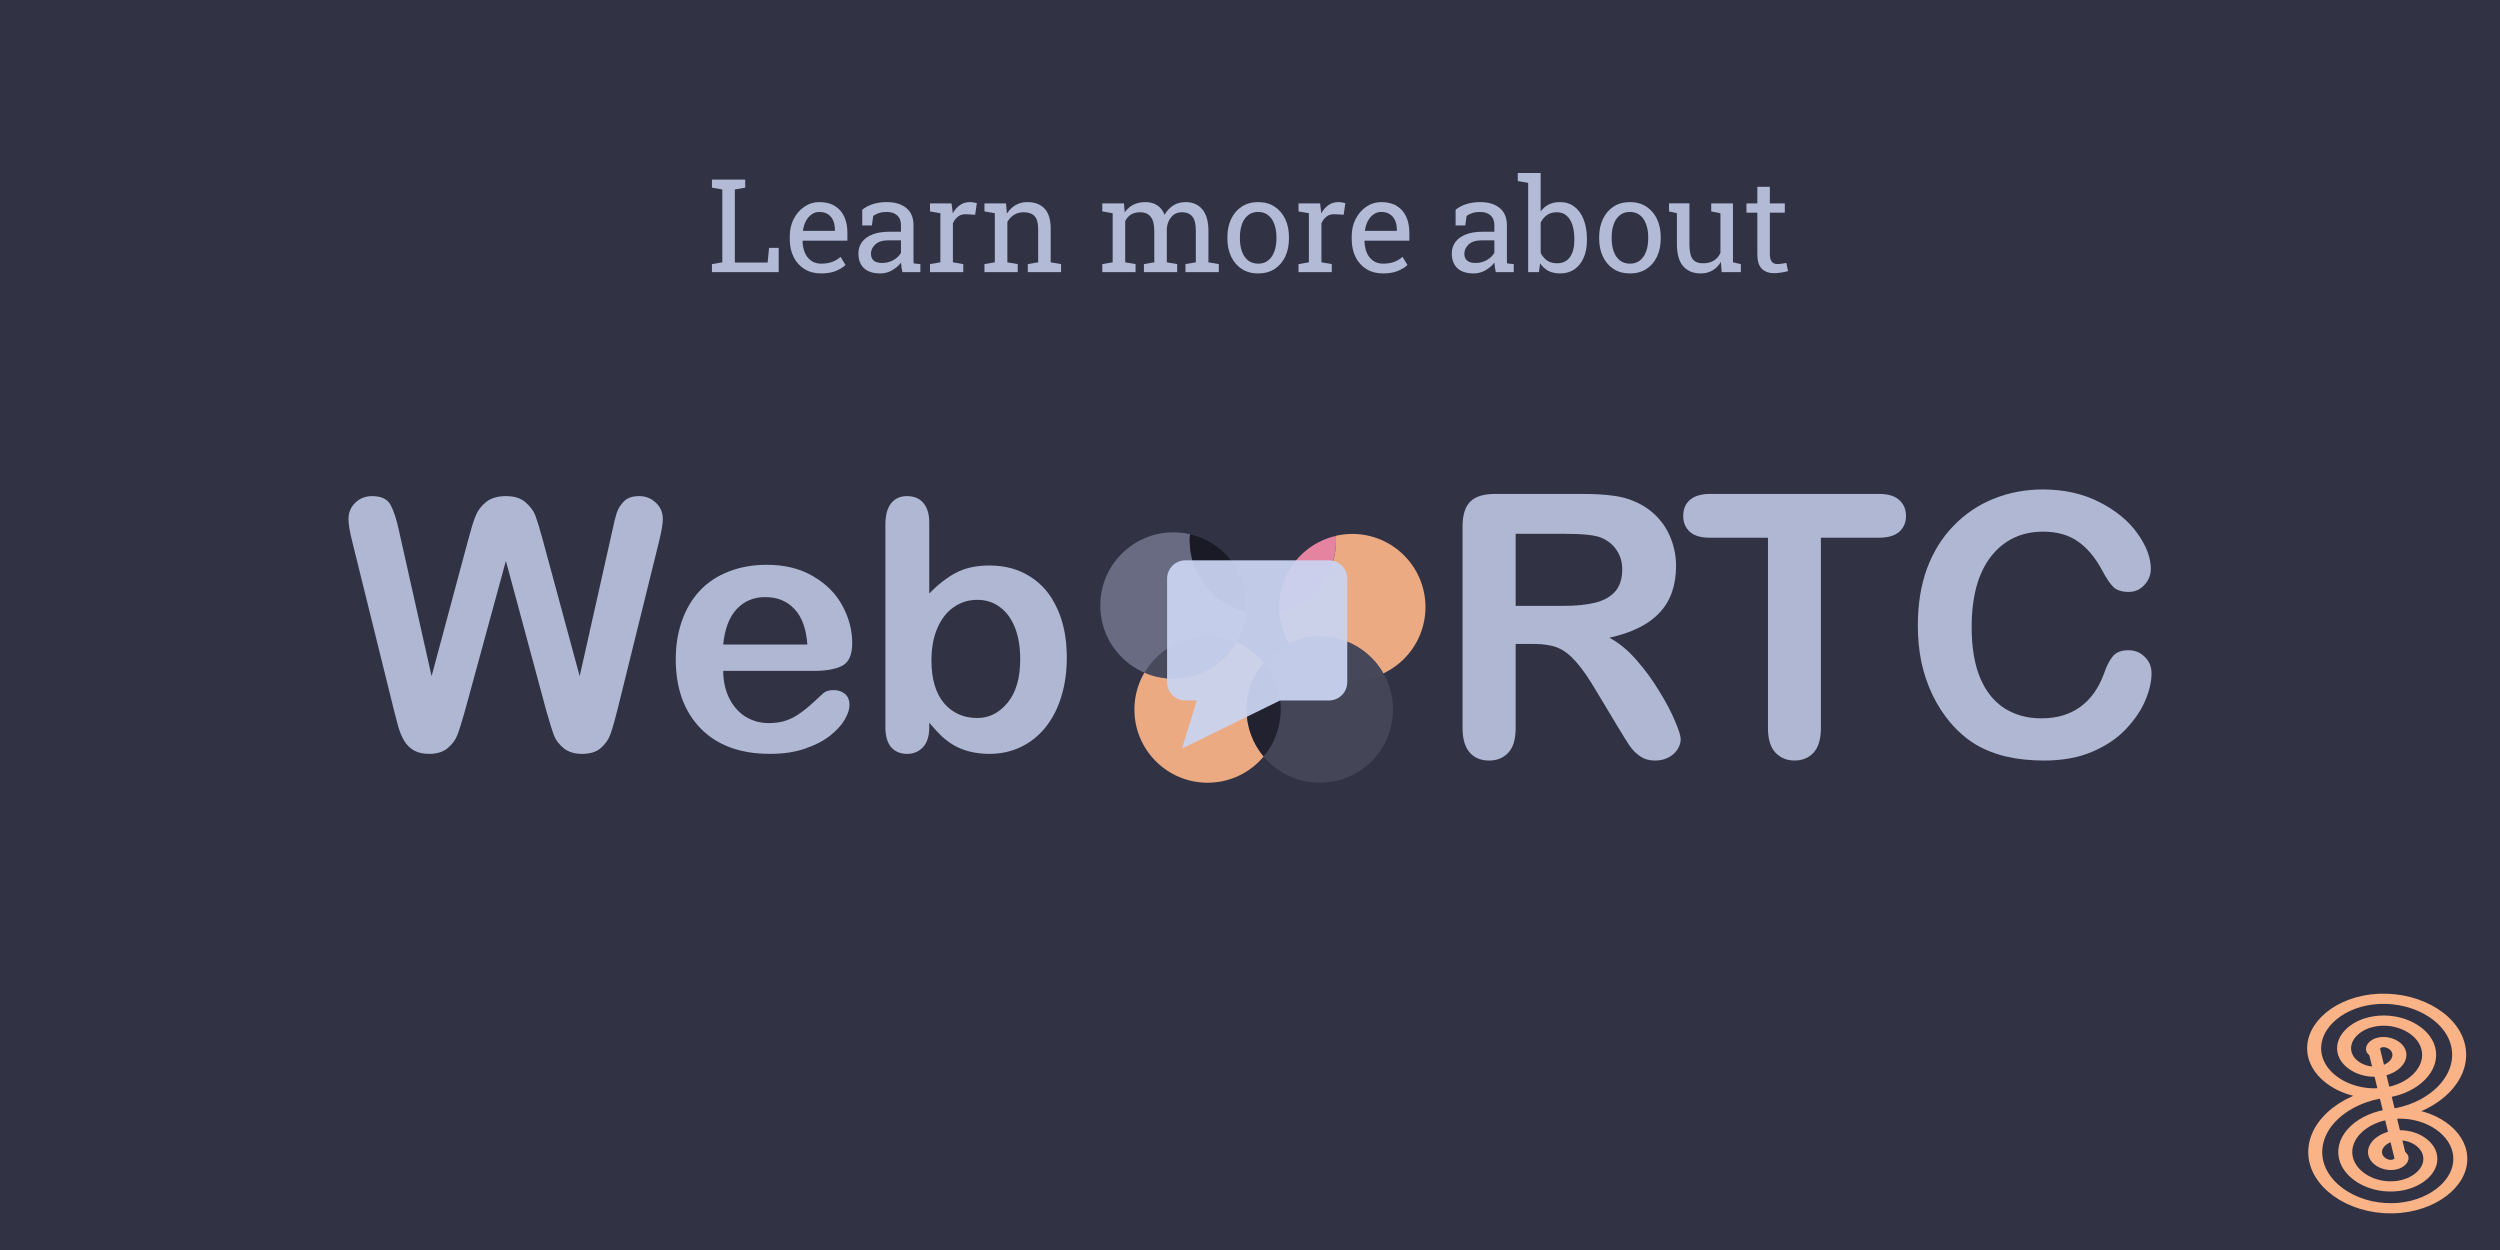
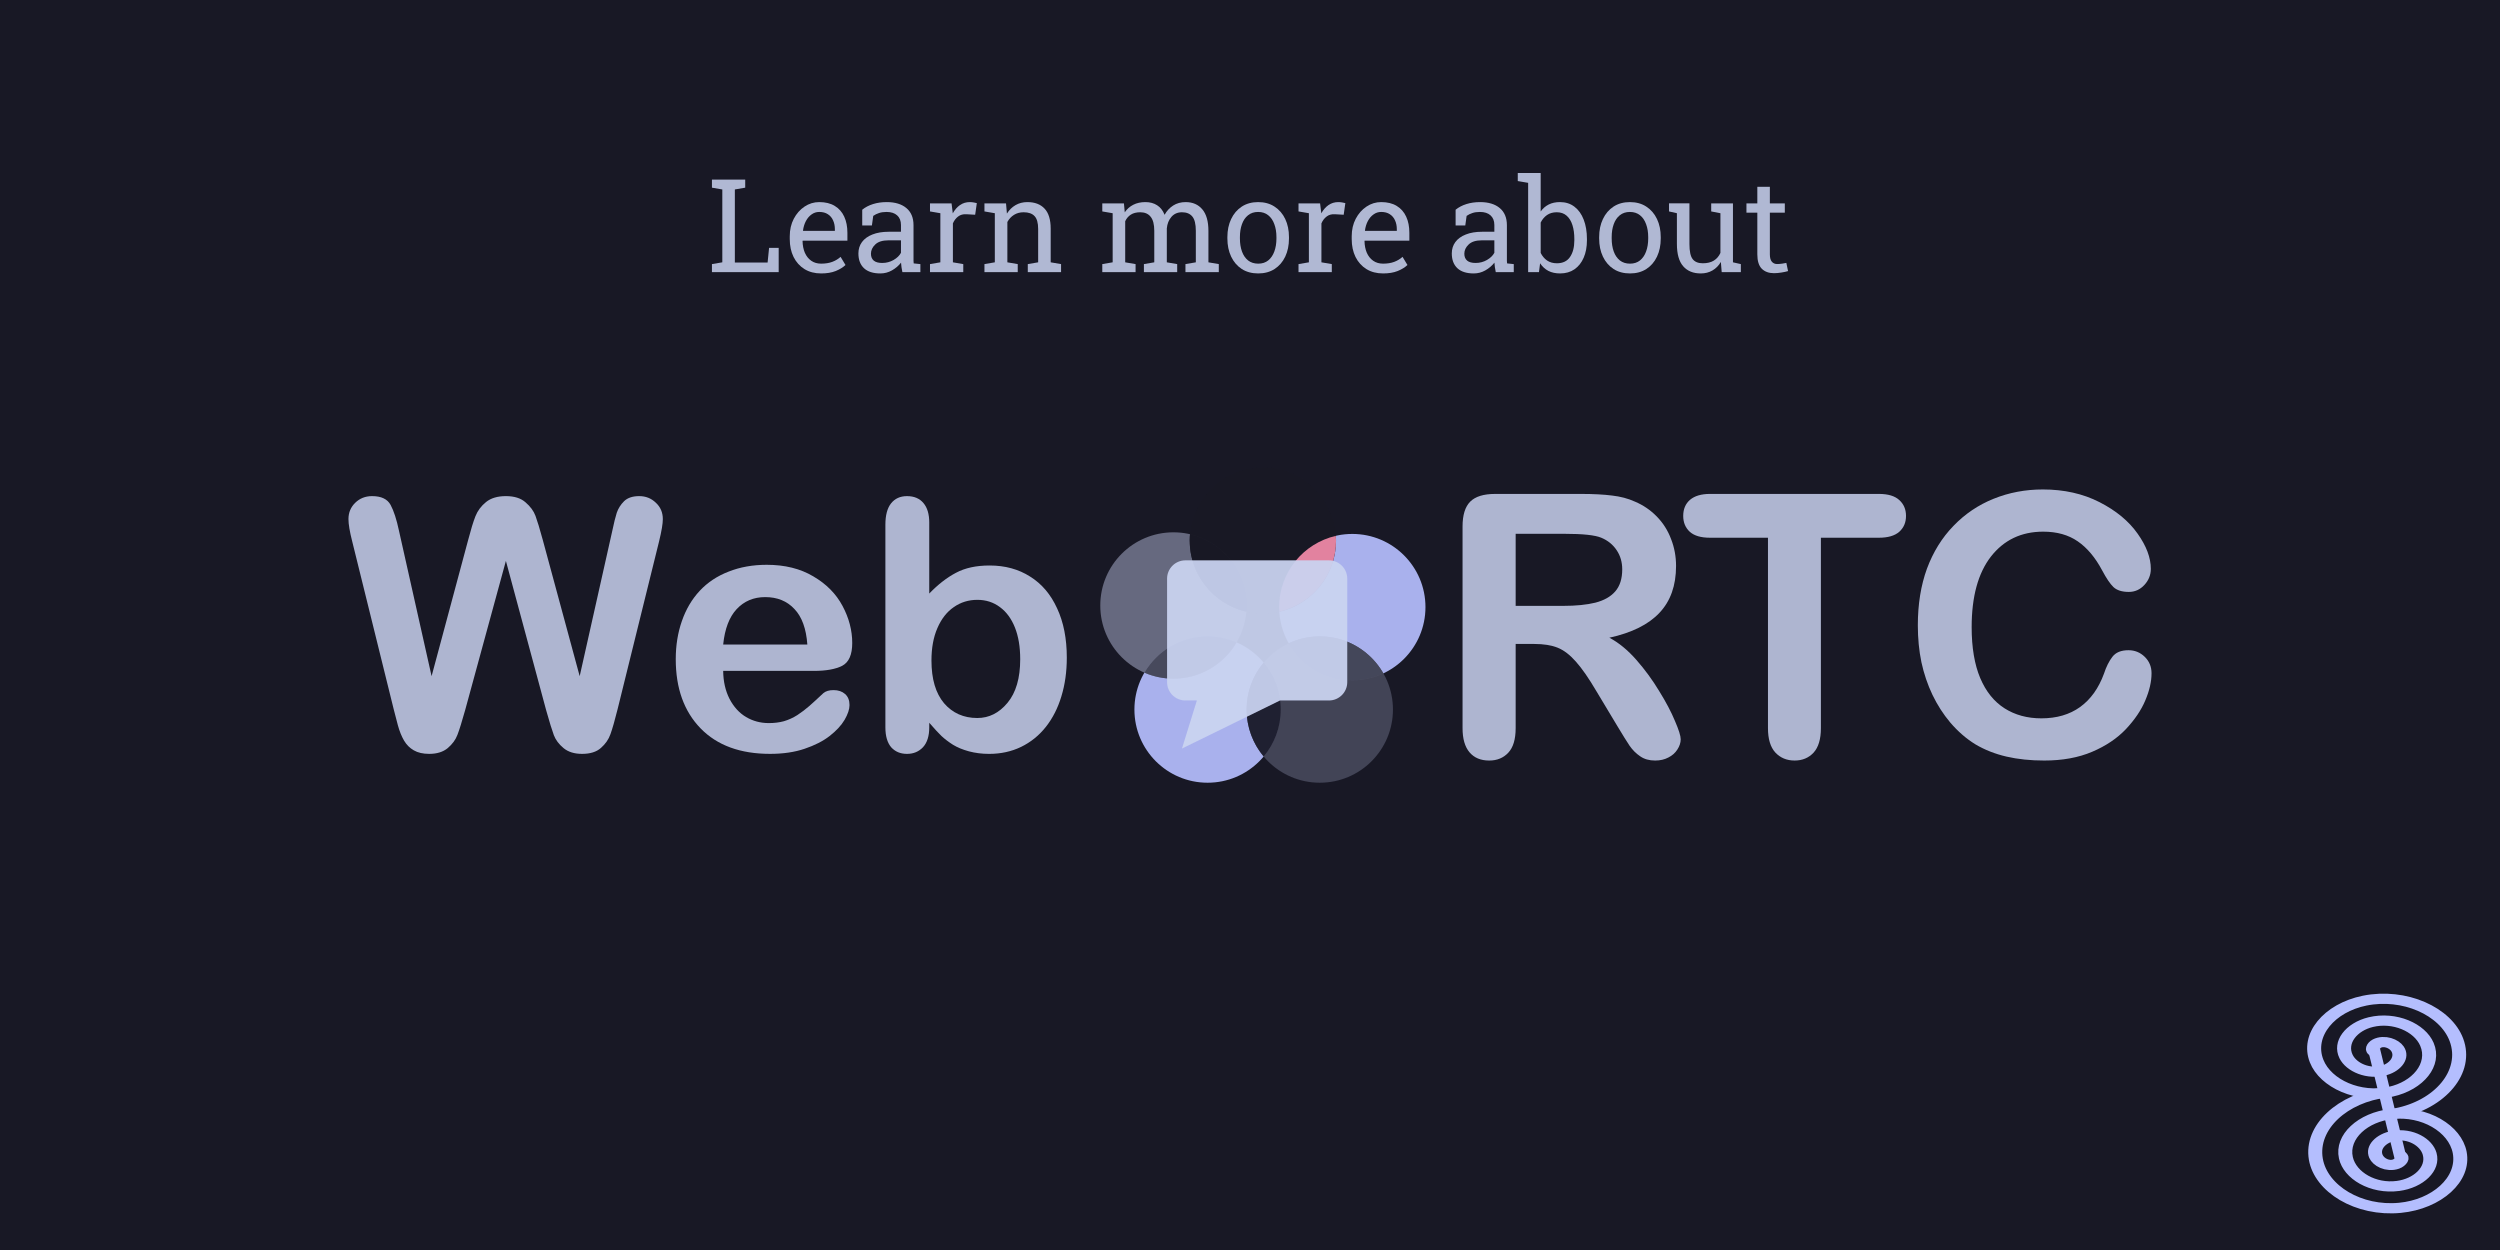
<svg xmlns="http://www.w3.org/2000/svg" width="1024" height="512" viewBox="0 0 1024 512" id="svg2" version="1.1">
  <defs id="defs4">
    <rect x="-53.125" y="1432.55" width="862.5" height="918.75" id="rect1298" />
    <clipPath clipPathUnits="userSpaceOnUse" id="clipPath844">
      <g id="use846">
        <text transform="scale(1.001524,0.9984779)" id="text943" y="908.021" x="341.67" style="font-style:normal;font-weight:normal;font-size:96px;line-height:0%;font-family:sans-serif;letter-spacing:0px;word-spacing:0px;fill:#bac2de;fill-opacity:0.941;stroke:none;stroke-width:1px;stroke-linecap:butt;stroke-linejoin:miter;stroke-opacity:1" xml:space="preserve">
          <tspan style="font-style:normal;font-variant:normal;font-weight:bold;font-stretch:normal;font-size:229.333px;line-height:1.25;font-family:Impact;-inkscape-font-specification:'Impact Bold';fill:#bac2de;fill-opacity:0.941" y="908.021" x="341.67" id="tspan941">SRE</tspan>
        </text>
        <g aria-label="SRE" transform="scale(1.001524,0.9984779)" style="font-style:normal;font-weight:normal;font-size:96px;line-height:0%;font-family:sans-serif;letter-spacing:0px;word-spacing:0px;fill:#bac2de;fill-opacity:0.941;stroke:none;stroke-width:1px;stroke-linecap:butt;stroke-linejoin:miter;stroke-opacity:1" id="g951">
          <path d="m 450.961,781.597 h -43.784 v -13.438 q 0,-9.406 -1.68,-11.982 -1.68,-2.576 -5.599,-2.576 -4.255,0 -6.495,3.471 -2.128,3.471 -2.128,10.526 0,9.07 2.464,13.661 2.352,4.591 13.326,11.086 31.466,18.701 39.641,30.682 8.174,11.982 8.174,38.633 0,19.372 -4.591,28.555 -4.479,9.182 -17.469,15.453 -12.99,6.159 -30.234,6.159 -18.924,0 -32.362,-7.167 -13.326,-7.167 -17.469,-18.253 -4.143,-11.086 -4.143,-31.466 v -11.87 h 43.784 v 22.06 q 0,10.19 1.792,13.102 1.904,2.911 6.607,2.911 4.703,0 6.943,-3.695 2.352,-3.695 2.352,-10.974 0,-16.013 -4.367,-20.94 -4.479,-4.927 -22.06,-16.461 -17.581,-11.646 -23.292,-16.909 -5.711,-5.263 -9.518,-14.557 -3.695,-9.294 -3.695,-23.74 0,-20.828 5.263,-30.458 5.375,-9.63 17.245,-15.005 11.87,-5.487 28.667,-5.487 18.365,0 31.242,5.935 12.99,5.935 17.133,15.005 4.255,8.958 4.255,30.57 z" style="font-style:normal;font-variant:normal;font-weight:bold;font-stretch:normal;font-size:229.333px;line-height:1.25;font-family:Impact;-inkscape-font-specification:'Impact Bold';fill:#bac2de;fill-opacity:0.941" id="path945" />
          <path d="m 469.662,726.727 h 33.37 q 33.37,0 45.128,2.576 11.87,2.576 19.26,13.214 7.503,10.526 7.503,33.706 0,21.164 -5.263,28.443 -5.263,7.279 -20.716,8.734 13.997,3.471 18.812,9.294 4.815,5.823 5.935,10.75 1.232,4.815 1.232,26.763 v 47.815 H 531.138 v -60.245 q 0,-14.557 -2.352,-18.029 -2.24,-3.471 -11.982,-3.471 v 81.745 h -47.143 z m 47.143,31.018 v 40.312 q 7.951,0 11.086,-2.128 3.247,-2.24 3.247,-14.221 v -9.966 q 0,-8.622 -3.135,-11.31 -3.023,-2.688 -11.198,-2.688 z" style="font-style:normal;font-variant:normal;font-weight:bold;font-stretch:normal;font-size:229.333px;line-height:1.25;font-family:Impact;-inkscape-font-specification:'Impact Bold';fill:#bac2de;fill-opacity:0.941" id="path947" />
          <path d="m 593.175,726.727 h 78.609 v 36.281 h -31.466 v 34.378 h 29.451 v 34.49 h -29.451 v 39.865 h 34.602 v 36.281 h -81.745 z" style="font-style:normal;font-variant:normal;font-weight:bold;font-stretch:normal;font-size:229.333px;line-height:1.25;font-family:Impact;-inkscape-font-specification:'Impact Bold';fill:#bac2de;fill-opacity:0.941" id="path949" />
        </g>
        <text transform="scale(1.001524,0.9984779)" id="text955" y="1310.491" x="329.87" style="font-style:normal;font-weight:normal;font-size:96px;line-height:0%;font-family:sans-serif;letter-spacing:0px;word-spacing:0px;display:inline;opacity:0.98;fill:#74c7ec;fill-opacity:0.941;stroke:none;stroke-width:1px;stroke-linecap:butt;stroke-linejoin:miter;stroke-opacity:1" xml:space="preserve">
          <tspan style="font-style:normal;font-variant:normal;font-weight:bold;font-stretch:normal;font-size:229.333px;line-height:1.25;font-family:Impact;-inkscape-font-specification:'Impact Bold';fill:#74c7ec;fill-opacity:0.941" y="1310.491" x="329.87" id="tspan953">SRE</tspan>
        </text>
      </g>
    </clipPath>
  </defs>
  <g style="display:inline" id="layer1" transform="translate(0,-540.3622)">
-     <rect style="opacity:1;fill:#313244;fill-opacity:1;stroke:none;stroke-width:5;stroke-linecap:round;stroke-linejoin:round;stroke-miterlimit:4;stroke-dasharray:none;stroke-opacity:1" id="rect4164-4" width="1024" height="512" x="0" y="540.362" />
+     <rect style="opacity:1;fill:#181825;fill-opacity:1;stroke:none;stroke-width:5;stroke-linecap:round;stroke-linejoin:round;stroke-miterlimit:4;stroke-dasharray:none;stroke-opacity:1" id="rect4164-4" width="1024" height="512" x="0" y="540.362" />
    <flowRoot xml:space="preserve" id="flowRoot4235" style="font-style:normal;font-weight:normal;line-height:0.01%;font-family:sans-serif;letter-spacing:0px;word-spacing:0px;fill:#11111b;fill-opacity:1;stroke:none;stroke-width:1px;stroke-linecap:butt;stroke-linejoin:miter;stroke-opacity:1" transform="matrix(0.9989634,0,0,0.9974429,1.061456,1.381783)">
      <flowRegion id="flowRegion4237">
        <rect id="rect4239" width="218.75" height="14.062" x="150.781" y="642.969" />
      </flowRegion>
      <flowPara id="flowPara4241" style="font-size:10px;line-height:1.25"> </flowPara>
    </flowRoot>
-     <g id="g939" style="stroke:#fab387;stroke-opacity:1" transform="matrix(0.1631649,0,0,0.1631657,894.0443,776.1178)">
-       <path transform="matrix(-0.754511,0,0,-0.549522,1101.41,1279.467)" d="m 818.156,151.407 c 16.665,7.973 6.716,31.188 -4.317,38.904 -24.432,17.085 -56.677,0.43 -68.529,-23.727 -18.856,-38.431 5.729,-82.951 43.136,-98.155 C 840.469,47.285 897.929,80.282 916.226,130.975 939.866,196.471 898.273,267.105 834.271,288.381 755.351,314.616 671.435,264.342 647.24,187.016 618.353,94.696 677.355,-2.563 768.014,-29.64 873.721,-61.213 984.359,6.547 1014.296,110.543 1048.576,229.629 972.041,353.671 854.703,386.451 722.244,423.455 584.781,338.131 549.17,207.448 509.431,61.619 603.552,-89.276 747.582,-127.71 c 9.036,-2.411 18.19,-4.381 27.418,-5.902" id="path881-7" style="fill:none;fill-opacity:1;fill-rule:evenodd;stroke:#fab387;stroke-width:46.59;stroke-miterlimit:4;stroke-dasharray:none;stroke-opacity:1" />
-       <text transform="scale(1.006766,0.9932794)" id="text3340-3" y="1527.291" x="689.023" style="font-style:normal;font-weight:normal;font-size:12.09px;line-height:0%;font-family:sans-serif;letter-spacing:0px;word-spacing:0px;fill:#11111b;fill-opacity:1;stroke:#fab387;stroke-width:30;stroke-linecap:butt;stroke-linejoin:miter;stroke-miterlimit:4;stroke-dasharray:none;stroke-opacity:1" xml:space="preserve">
-         <tspan style="font-size:39.958px;line-height:1.25;stroke:#fab387;stroke-width:30;stroke-miterlimit:4;stroke-dasharray:none;stroke-opacity:1" y="1527.291" x="689.023" id="tspan3342-6"> </tspan>
+     <g id="g939" style="stroke:#b4befe;stroke-opacity:1" transform="matrix(0.1631649,0,0,0.1631657,894.0443,776.1178)">
+       <path transform="matrix(-0.754511,0,0,-0.549522,1101.41,1279.467)" d="m 818.156,151.407 c 16.665,7.973 6.716,31.188 -4.317,38.904 -24.432,17.085 -56.677,0.43 -68.529,-23.727 -18.856,-38.431 5.729,-82.951 43.136,-98.155 C 840.469,47.285 897.929,80.282 916.226,130.975 939.866,196.471 898.273,267.105 834.271,288.381 755.351,314.616 671.435,264.342 647.24,187.016 618.353,94.696 677.355,-2.563 768.014,-29.64 873.721,-61.213 984.359,6.547 1014.296,110.543 1048.576,229.629 972.041,353.671 854.703,386.451 722.244,423.455 584.781,338.131 549.17,207.448 509.431,61.619 603.552,-89.276 747.582,-127.71 c 9.036,-2.411 18.19,-4.381 27.418,-5.902" id="path881-7" style="fill:none;fill-opacity:1;fill-rule:evenodd;stroke:#b4befe;stroke-width:46.59;stroke-miterlimit:4;stroke-dasharray:none;stroke-opacity:1" />
+       <text transform="scale(1.006766,0.9932794)" id="text3340-3" y="1527.291" x="689.023" style="font-style:normal;font-weight:normal;font-size:12.09px;line-height:0%;font-family:sans-serif;letter-spacing:0px;word-spacing:0px;fill:#11111b;fill-opacity:1;stroke:#b4befe;stroke-width:30;stroke-linecap:butt;stroke-linejoin:miter;stroke-miterlimit:4;stroke-dasharray:none;stroke-opacity:1" xml:space="preserve">
+         <tspan style="font-size:39.958px;line-height:1.25;stroke:#b4befe;stroke-width:30;stroke-miterlimit:4;stroke-dasharray:none;stroke-opacity:1" y="1527.291" x="689.023" id="tspan3342-6"> </tspan>
      </text>
-       <path transform="matrix(0.754511,0,0,0.549522,1094.754,1224.256)" d="m -729.379,420.178 c 15.131,11.98 1.377,33.941 -11.812,40.296 -27.878,13.433 -58.409,-8.384 -66.912,-35.179 -13.306,-41.932 18.163,-83.597 58.546,-93.528 55.698,-13.697 109.024,27.941 120.144,81.912 14.294,69.383 -37.711,134.561 -105.279,146.759 -83.036,14.991 -160.156,-47.476 -173.375,-128.646 -15.744,-96.675 57.238,-185.787 152.012,-199.991 110.305,-16.531 211.442,66.998 226.607,175.379 17.341,123.931 -76.756,237.112 -198.746,253.222 -137.554,18.166 -262.794,-86.513 -279.838,-222.112 -18.395,-146.344 89.313,-280.992 233.033,-304.68" id="path881" style="fill:none;fill-opacity:1;fill-rule:evenodd;stroke:#fab387;stroke-width:46.59;stroke-miterlimit:4;stroke-dasharray:none;stroke-opacity:1" />
-       <path id="path941" d="m 479.462,1186.029 68.025,279.063" style="fill:none;stroke:#fab387;stroke-width:30;stroke-linecap:butt;stroke-linejoin:miter;stroke-miterlimit:4;stroke-dasharray:none;stroke-opacity:1" />
+       <path transform="matrix(0.754511,0,0,0.549522,1094.754,1224.256)" d="m -729.379,420.178 c 15.131,11.98 1.377,33.941 -11.812,40.296 -27.878,13.433 -58.409,-8.384 -66.912,-35.179 -13.306,-41.932 18.163,-83.597 58.546,-93.528 55.698,-13.697 109.024,27.941 120.144,81.912 14.294,69.383 -37.711,134.561 -105.279,146.759 -83.036,14.991 -160.156,-47.476 -173.375,-128.646 -15.744,-96.675 57.238,-185.787 152.012,-199.991 110.305,-16.531 211.442,66.998 226.607,175.379 17.341,123.931 -76.756,237.112 -198.746,253.222 -137.554,18.166 -262.794,-86.513 -279.838,-222.112 -18.395,-146.344 89.313,-280.992 233.033,-304.68" id="path881" style="fill:none;fill-opacity:1;fill-rule:evenodd;stroke:#b4befe;stroke-width:46.59;stroke-miterlimit:4;stroke-dasharray:none;stroke-opacity:1" />
+       <path id="path941" d="m 479.462,1186.029 68.025,279.063" style="fill:none;stroke:#b4befe;stroke-width:30;stroke-linecap:butt;stroke-linejoin:miter;stroke-miterlimit:4;stroke-dasharray:none;stroke-opacity:1" />
    </g>
    <text xml:space="preserve" id="text1296" style="font-size:26.667px;line-height:1.25;font-family:Verdana;-inkscape-font-specification:Verdana;white-space:pre;shape-inside:url(#rect1298);" />
    <g id="layer2" />
    <g aria-label="Learn more about" transform="matrix(1.000762,0,0,0.9992387,0,15.09001)" style="font-style:normal;font-variant:normal;font-weight:normal;font-stretch:normal;line-height:0%;font-family:Georgia;-inkscape-font-specification:Georgia;letter-spacing:0px;word-spacing:0px;display:inline;fill:#bac2de;fill-opacity:0.941;stroke:none;stroke-width:1px;stroke-linecap:butt;stroke-linejoin:miter;stroke-opacity:1" id="text4440-8-2">
      <path d="m 291.389,637.211 v -3.281 l 4.245,-0.729 v -29.87 l -4.245,-0.729 v -3.307 h 4.245 5.13 4.245 v 3.307 l -4.245,0.729 v 29.948 h 13.411 l 0.599,-5.99 h 3.932 v 9.922 z" style="font-style:normal;font-variant:normal;font-weight:normal;font-stretch:normal;font-size:53.333px;line-height:1.25;font-family:'Roboto Slab';-inkscape-font-specification:'Roboto Slab';fill:#bac2de;fill-opacity:0.941" id="path942" />
      <path d="m 336.076,637.758 q -3.906,0 -6.797,-1.771 -2.891,-1.797 -4.479,-4.974 -1.562,-3.177 -1.562,-7.344 v -1.146 q 0,-4.01 1.641,-7.161 1.667,-3.177 4.401,-5 2.76,-1.849 6.016,-1.849 3.802,0 6.354,1.562 2.578,1.562 3.88,4.401 1.302,2.812 1.302,6.641 v 3.203 h -18.281 l -0.078,0.13 q 0.052,2.708 0.938,4.818 0.911,2.083 2.604,3.281 1.693,1.198 4.062,1.198 2.604,0 4.557,-0.729 1.979,-0.755 3.411,-2.057 l 2.005,3.333 q -1.51,1.458 -4.01,2.474 -2.474,0.99 -5.964,0.99 z m -7.37,-17.448 h 12.995 v -0.677 q 0,-2.031 -0.729,-3.62 -0.703,-1.615 -2.135,-2.526 -1.406,-0.938 -3.542,-0.938 -1.719,0 -3.125,1.016 -1.406,0.99 -2.318,2.708 -0.911,1.719 -1.198,3.906 z" style="font-style:normal;font-variant:normal;font-weight:normal;font-stretch:normal;font-size:53.333px;line-height:1.25;font-family:'Roboto Slab';-inkscape-font-specification:'Roboto Slab';fill:#bac2de;fill-opacity:0.941" id="path944" />
      <path d="m 360.321,637.758 q -4.401,0 -6.693,-2.135 -2.292,-2.161 -2.292,-6.068 0,-2.682 1.458,-4.661 1.484,-2.005 4.271,-3.099 2.786,-1.12 6.667,-1.12 h 5.026 v -2.76 q 0,-2.552 -1.562,-3.958 -1.536,-1.406 -4.349,-1.406 -1.771,0 -3.073,0.443 -1.302,0.417 -2.37,1.172 l -0.547,3.932 h -3.958 v -6.458 q 1.901,-1.536 4.427,-2.318 2.526,-0.807 5.599,-0.807 5.13,0 8.047,2.448 2.917,2.448 2.917,7.005 v 13.568 q 0,0.547 0,1.068 0.026,0.521 0.078,1.042 l 2.734,0.286 v 3.281 h -7.37 q -0.234,-1.146 -0.365,-2.057 -0.13,-0.911 -0.182,-1.823 -1.484,1.901 -3.724,3.177 -2.214,1.25 -4.74,1.25 z m 0.755,-4.297 q 2.552,0 4.661,-1.224 2.109,-1.224 3.021,-2.943 v -5.104 h -5.208 q -3.542,0 -5.312,1.693 -1.771,1.693 -1.771,3.776 0,1.849 1.146,2.839 1.146,0.964 3.464,0.964 z" style="font-style:normal;font-variant:normal;font-weight:normal;font-stretch:normal;font-size:53.333px;line-height:1.25;font-family:'Roboto Slab';-inkscape-font-specification:'Roboto Slab';fill:#bac2de;fill-opacity:0.941" id="path946" />
      <path d="m 380.634,637.211 v -3.281 l 4.245,-0.729 v -20.13 l -4.245,-0.729 v -3.307 h 8.828 l 0.443,3.594 0.052,0.495 q 1.198,-2.161 2.943,-3.385 1.771,-1.224 4.036,-1.224 0.807,0 1.641,0.156 0.859,0.13 1.224,0.26 l -0.677,4.766 -3.568,-0.208 q -2.031,-0.13 -3.411,0.938 -1.38,1.042 -2.135,2.812 v 15.964 l 4.245,0.729 v 3.281 z" style="font-style:normal;font-variant:normal;font-weight:normal;font-stretch:normal;font-size:53.333px;line-height:1.25;font-family:'Roboto Slab';-inkscape-font-specification:'Roboto Slab';fill:#bac2de;fill-opacity:0.941" id="path948" />
      <path d="m 402.925,637.211 v -3.281 l 4.245,-0.729 v -20.13 l -4.245,-0.729 v -3.307 h 8.828 l 0.365,4.193 q 1.406,-2.24 3.516,-3.464 2.135,-1.25 4.844,-1.25 4.557,0 7.057,2.682 2.5,2.656 2.5,8.229 v 13.776 l 4.245,0.729 v 3.281 h -13.62 v -3.281 l 4.245,-0.729 v -13.672 q 0,-3.724 -1.484,-5.286 -1.458,-1.562 -4.479,-1.562 -2.214,0 -3.932,1.068 -1.693,1.068 -2.708,2.917 v 16.536 l 4.245,0.729 v 3.281 z" style="font-style:normal;font-variant:normal;font-weight:normal;font-stretch:normal;font-size:53.333px;line-height:1.25;font-family:'Roboto Slab';-inkscape-font-specification:'Roboto Slab';fill:#bac2de;fill-opacity:0.941" id="path950" />
      <path d="m 451.155,637.211 v -3.281 l 4.245,-0.729 v -20.13 l -4.245,-0.729 v -3.307 h 8.854 l 0.339,3.672 q 1.354,-2.005 3.49,-3.099 2.135,-1.094 4.948,-1.094 2.812,0 4.818,1.302 2.031,1.302 3.047,3.906 1.328,-2.396 3.516,-3.802 2.188,-1.406 5.104,-1.406 4.323,0 6.823,2.969 2.5,2.943 2.5,8.88 v 12.839 l 4.245,0.729 v 3.281 h -13.646 v -3.281 l 4.245,-0.729 v -12.891 q 0,-4.167 -1.432,-5.885 -1.432,-1.745 -4.245,-1.745 -2.682,0 -4.323,1.901 -1.615,1.875 -1.875,4.74 v 13.88 l 4.245,0.729 v 3.281 h -13.62 v -3.281 l 4.245,-0.729 v -12.891 q 0,-3.958 -1.484,-5.781 -1.458,-1.849 -4.245,-1.849 -2.344,0 -3.854,0.964 -1.51,0.964 -2.318,2.708 v 16.849 l 4.245,0.729 v 3.281 z" style="font-style:normal;font-variant:normal;font-weight:normal;font-stretch:normal;font-size:53.333px;line-height:1.25;font-family:'Roboto Slab';-inkscape-font-specification:'Roboto Slab';fill:#bac2de;fill-opacity:0.941" id="path952" />
      <path d="m 514.983,637.758 q -3.906,0 -6.745,-1.823 -2.812,-1.849 -4.349,-5.078 -1.536,-3.255 -1.536,-7.422 v -0.573 q 0,-4.167 1.536,-7.396 1.536,-3.255 4.349,-5.104 2.839,-1.849 6.693,-1.849 3.906,0 6.719,1.849 2.839,1.849 4.375,5.078 1.536,3.229 1.536,7.422 v 0.573 q 0,4.193 -1.536,7.448 -1.536,3.229 -4.349,5.052 -2.812,1.823 -6.693,1.823 z m 0,-4.01 q 2.448,0 4.089,-1.328 1.667,-1.354 2.5,-3.672 0.859,-2.344 0.859,-5.312 v -0.573 q 0,-2.969 -0.859,-5.286 -0.833,-2.344 -2.5,-3.672 -1.667,-1.354 -4.141,-1.354 -2.448,0 -4.115,1.354 -1.667,1.328 -2.5,3.672 -0.833,2.318 -0.833,5.286 v 0.573 q 0,2.969 0.833,5.312 0.833,2.318 2.5,3.672 1.693,1.328 4.167,1.328 z" style="font-style:normal;font-variant:normal;font-weight:normal;font-stretch:normal;font-size:53.333px;line-height:1.25;font-family:'Roboto Slab';-inkscape-font-specification:'Roboto Slab';fill:#bac2de;fill-opacity:0.941" id="path954" />
      <path d="m 531.467,637.211 v -3.281 l 4.245,-0.729 v -20.13 l -4.245,-0.729 v -3.307 h 8.828 l 0.443,3.594 0.052,0.495 q 1.198,-2.161 2.943,-3.385 1.771,-1.224 4.036,-1.224 0.807,0 1.641,0.156 0.859,0.13 1.224,0.26 l -0.677,4.766 -3.568,-0.208 q -2.031,-0.13 -3.411,0.938 -1.38,1.042 -2.135,2.812 v 15.964 l 4.245,0.729 v 3.281 z" style="font-style:normal;font-variant:normal;font-weight:normal;font-stretch:normal;font-size:53.333px;line-height:1.25;font-family:'Roboto Slab';-inkscape-font-specification:'Roboto Slab';fill:#bac2de;fill-opacity:0.941" id="path956" />
      <path d="m 566.076,637.758 q -3.906,0 -6.797,-1.771 -2.891,-1.797 -4.479,-4.974 -1.562,-3.177 -1.562,-7.344 v -1.146 q 0,-4.01 1.641,-7.161 1.667,-3.177 4.401,-5 2.76,-1.849 6.016,-1.849 3.802,0 6.354,1.562 2.578,1.562 3.88,4.401 1.302,2.812 1.302,6.641 v 3.203 h -18.281 l -0.078,0.13 q 0.052,2.708 0.938,4.818 0.911,2.083 2.604,3.281 1.693,1.198 4.062,1.198 2.604,0 4.557,-0.729 1.979,-0.755 3.411,-2.057 l 2.005,3.333 q -1.51,1.458 -4.01,2.474 -2.474,0.99 -5.964,0.99 z m -7.37,-17.448 h 12.995 v -0.677 q 0,-2.031 -0.729,-3.62 -0.703,-1.615 -2.135,-2.526 -1.406,-0.938 -3.542,-0.938 -1.719,0 -3.125,1.016 -1.406,0.99 -2.318,2.708 -0.911,1.719 -1.198,3.906 z" style="font-style:normal;font-variant:normal;font-weight:normal;font-stretch:normal;font-size:53.333px;line-height:1.25;font-family:'Roboto Slab';-inkscape-font-specification:'Roboto Slab';fill:#bac2de;fill-opacity:0.941" id="path958" />
      <path d="m 603.186,637.758 q -4.401,0 -6.693,-2.135 -2.292,-2.161 -2.292,-6.068 0,-2.682 1.458,-4.661 1.484,-2.005 4.271,-3.099 2.786,-1.12 6.667,-1.12 h 5.026 v -2.76 q 0,-2.552 -1.562,-3.958 -1.536,-1.406 -4.349,-1.406 -1.771,0 -3.073,0.443 -1.302,0.417 -2.37,1.172 l -0.547,3.932 h -3.958 v -6.458 q 1.901,-1.536 4.427,-2.318 2.526,-0.807 5.599,-0.807 5.13,0 8.047,2.448 2.917,2.448 2.917,7.005 v 13.568 q 0,0.547 0,1.068 0.026,0.521 0.078,1.042 l 2.734,0.286 v 3.281 h -7.37 q -0.234,-1.146 -0.365,-2.057 -0.13,-0.911 -0.182,-1.823 -1.484,1.901 -3.724,3.177 -2.214,1.25 -4.74,1.25 z m 0.755,-4.297 q 2.552,0 4.661,-1.224 2.109,-1.224 3.021,-2.943 v -5.104 h -5.208 q -3.542,0 -5.312,1.693 -1.771,1.693 -1.771,3.776 0,1.849 1.146,2.839 1.146,0.964 3.464,0.964 z" style="font-style:normal;font-variant:normal;font-weight:normal;font-stretch:normal;font-size:53.333px;line-height:1.25;font-family:'Roboto Slab';-inkscape-font-specification:'Roboto Slab';fill:#bac2de;fill-opacity:0.941" id="path960" />
      <path d="m 638.524,637.758 q -2.76,0 -4.792,-1.042 -2.031,-1.068 -3.385,-3.125 l -0.469,3.62 h -4.427 v -36.589 l -4.245,-0.729 v -3.307 h 9.375 v 15.781 q 1.328,-1.875 3.281,-2.865 1.979,-0.99 4.609,-0.99 3.49,0 5.938,1.901 2.474,1.875 3.776,5.286 1.328,3.411 1.328,7.943 v 0.547 q 0,4.062 -1.328,7.109 -1.302,3.047 -3.776,4.766 -2.448,1.693 -5.885,1.693 z m -1.302,-4.167 q 3.62,0 5.365,-2.578 1.771,-2.578 1.771,-6.823 v -0.547 q 0,-3.255 -0.781,-5.703 -0.781,-2.474 -2.37,-3.854 -1.589,-1.406 -4.036,-1.406 -2.37,0 -4.01,1.146 -1.615,1.146 -2.578,3.073 v 12.448 q 0.964,1.953 2.604,3.099 1.667,1.146 4.036,1.146 z" style="font-style:normal;font-variant:normal;font-weight:normal;font-stretch:normal;font-size:53.333px;line-height:1.25;font-family:'Roboto Slab';-inkscape-font-specification:'Roboto Slab';fill:#bac2de;fill-opacity:0.941" id="path962" />
      <path d="m 667.144,637.758 q -3.906,0 -6.745,-1.823 -2.812,-1.849 -4.349,-5.078 -1.536,-3.255 -1.536,-7.422 v -0.573 q 0,-4.167 1.536,-7.396 1.536,-3.255 4.349,-5.104 2.839,-1.849 6.693,-1.849 3.906,0 6.719,1.849 2.839,1.849 4.375,5.078 1.536,3.229 1.536,7.422 v 0.573 q 0,4.193 -1.536,7.448 -1.536,3.229 -4.349,5.052 -2.812,1.823 -6.693,1.823 z m 0,-4.01 q 2.448,0 4.089,-1.328 1.667,-1.354 2.5,-3.672 0.859,-2.344 0.859,-5.312 v -0.573 q 0,-2.969 -0.859,-5.286 -0.833,-2.344 -2.5,-3.672 -1.667,-1.354 -4.141,-1.354 -2.448,0 -4.115,1.354 -1.667,1.328 -2.5,3.672 -0.833,2.318 -0.833,5.286 v 0.573 q 0,2.969 0.833,5.312 0.833,2.318 2.5,3.672 1.693,1.328 4.167,1.328 z" style="font-style:normal;font-variant:normal;font-weight:normal;font-stretch:normal;font-size:53.333px;line-height:1.25;font-family:'Roboto Slab';-inkscape-font-specification:'Roboto Slab';fill:#bac2de;fill-opacity:0.941" id="path964" />
      <path d="m 696.076,637.758 q -4.583,0 -7.161,-2.943 -2.578,-2.943 -2.578,-9.167 v -12.578 l -3.229,-0.729 v -3.307 h 3.229 5.13 v 16.667 q 0,4.505 1.328,6.198 1.328,1.693 4.141,1.693 2.734,0 4.505,-1.094 1.797,-1.12 2.708,-3.151 v -16.276 l -3.776,-0.729 v -3.307 h 3.776 5.13 v 24.167 l 3.229,0.729 v 3.281 h -7.839 l -0.339,-4.167 q -1.328,2.266 -3.438,3.49 -2.083,1.224 -4.818,1.224 z" style="font-style:normal;font-variant:normal;font-weight:normal;font-stretch:normal;font-size:53.333px;line-height:1.25;font-family:'Roboto Slab';-inkscape-font-specification:'Roboto Slab';fill:#bac2de;fill-opacity:0.941" id="path966" />
      <path d="m 726.05,637.654 q -3.125,0 -4.974,-1.823 -1.823,-1.849 -1.823,-5.885 v -17.109 h -4.453 v -3.802 h 4.453 v -6.797 h 5.13 v 6.797 h 6.12 v 3.802 h -6.12 v 17.109 q 0,2.031 0.807,2.995 0.807,0.964 2.161,0.964 0.911,0 2.031,-0.156 1.12,-0.182 1.745,-0.312 l 0.703,3.359 q -1.12,0.339 -2.76,0.599 -1.615,0.26 -3.021,0.26 z" style="font-style:normal;font-variant:normal;font-weight:normal;font-stretch:normal;font-size:53.333px;line-height:1.25;font-family:'Roboto Slab';-inkscape-font-specification:'Roboto Slab';fill:#bac2de;fill-opacity:0.941" id="path968" />
    </g>
    <g aria-label="SRE" transform="matrix(1.001524,0,0,0.9984779,-12.99995,0)" style="font-style:normal;font-variant:normal;font-weight:bold;font-stretch:normal;font-size:96px;line-height:0%;font-family:Roboto;-inkscape-font-specification:'Roboto Bold';letter-spacing:0px;word-spacing:0px;display:inline;opacity:0.98;fill:#bac2de;fill-opacity:0.941;stroke:none;stroke-width:1px;stroke-linecap:butt;stroke-linejoin:miter;stroke-opacity:1" id="text4160-3-3-9-0">
      <g transform="matrix(0.9984779,0,0,1.001524,369.8168,334.5901)" id="g66">
        <g id="g971">
          <g id="g48" transform="matrix(0.55643,0,0,0.55643,20.746,208.1376)">
            <g id="g6" transform="matrix(3.9483,0,0,-3.9483,263.23,518.98)">
-               <path id="path4" d="m 0,0 c 0,-7.534 -6.107,-13.642 -13.641,-13.642 -7.535,0 -13.642,6.108 -13.642,13.642 0,7.534 6.107,13.642 13.642,13.642 C -6.107,13.642 0,7.534 0,0" style="fill:#fab387" />
+               <path id="path4" d="m 0,0 c 0,-7.534 -6.107,-13.642 -13.641,-13.642 -7.535,0 -13.642,6.108 -13.642,13.642 0,7.534 6.107,13.642 13.642,13.642 C -6.107,13.642 0,7.534 0,0" style="fill:#b4befe" />
            </g>
            <g id="g10" transform="matrix(3.9483,0,0,-3.9483,369.76,443.57)">
-               <path id="path8" d="m 0,0 c 0,-7.533 -6.107,-13.642 -13.641,-13.642 -7.535,0 -13.642,6.109 -13.642,13.642 0,7.534 6.107,13.643 13.642,13.643 C -6.107,13.643 0,7.534 0,0" style="fill:#fab387" />
+               <path id="path8" d="m 0,0 c 0,-7.533 -6.107,-13.642 -13.641,-13.642 -7.535,0 -13.642,6.109 -13.642,13.642 0,7.534 6.107,13.643 13.642,13.643 C -6.107,13.643 0,7.534 0,0" style="fill:#b4befe" />
            </g>
            <g id="g14" transform="matrix(3.9483,0,0,-3.9483,238.1,442.38)">
              <path id="path12" d="m 0,0 c 0,-7.533 -6.107,-13.642 -13.642,-13.642 -7.533,0 -13.641,6.109 -13.641,13.642 0,7.534 6.108,13.643 13.641,13.643 C -6.107,13.643 0,7.534 0,0" style="fill:#6c7086" />
            </g>
            <g id="g18" transform="matrix(3.9483,0,0,-3.9483,345.82,518.98)">
              <path id="path16" d="m 0,0 c 0,-7.534 -6.107,-13.642 -13.643,-13.642 -7.533,0 -13.641,6.108 -13.641,13.642 0,7.534 6.108,13.642 13.641,13.642 C -6.107,13.642 0,7.534 0,0" style="fill:#45475a" />
            </g>
            <g id="g22" transform="matrix(3.9483,0,0,-3.9483,303.93,394.5)">
-               <path id="path20" d="m 0,0 c 0,-7.534 -6.108,-13.642 -13.642,-13.642 -7.534,0 -13.642,6.108 -13.642,13.642 0,7.534 6.108,13.642 13.642,13.642 C -6.108,13.642 0,7.534 0,0" style="fill:#313244" />
+               <path id="path20" d="m 0,0 c 0,-7.534 -6.108,-13.642 -13.642,-13.642 -7.534,0 -13.642,6.108 -13.642,13.642 0,7.534 6.108,13.642 13.642,13.642 C -6.108,13.642 0,7.534 0,0" style="fill:#181825" />
            </g>
            <g id="g26" transform="matrix(3.9483,0,0,-3.9483,262.04,443.57)">
              <path id="path24" d="M 0,0 C 0,-0.287 0.025,-0.568 0.043,-0.851 6.094,0.545 10.61,5.955 10.61,12.43 c 0,0.287 -0.025,0.569 -0.043,0.852 C 4.516,11.885 0,6.475 0,0" style="fill:#f38ba8" />
            </g>
            <g id="g30" transform="matrix(3.9483,0,0,-3.9483,269.15,470.24)">
              <path id="path28" d="m 0,0 c 2.351,-4.11 6.769,-6.887 11.843,-6.887 2.068,0 4.021,0.474 5.778,1.298 -2.35,4.11 -6.768,6.887 -11.843,6.887 C 3.71,1.298 1.757,0.824 0,0" style="fill:#45475a" />
            </g>
            <g id="g34" transform="matrix(3.9483,0,0,-3.9483,238.1,518.98)">
              <path id="path32" d="M 0,0 C 0,-3.333 1.198,-6.383 3.184,-8.752 5.168,-6.383 6.366,-3.333 6.366,0 6.366,3.333 5.168,6.383 3.184,8.752 1.198,6.383 0,3.333 0,0" style="fill:#1e1e2e" />
            </g>
            <g id="g38" transform="matrix(3.9483,0,0,-3.9483,162.91,491.83)">
              <path id="path36" d="m 0,0 c 1.657,-0.716 3.481,-1.117 5.401,-1.117 5.024,0 9.401,2.723 11.769,6.766 C 15.513,6.365 13.688,6.765 11.769,6.765 6.745,6.765 2.367,4.042 0,0" style="fill:#45475a" />
            </g>
            <g id="g42" transform="matrix(3.9483,0,0,-3.9483,196.44,389.95)">
              <path id="path40" d="m 0,0 c -0.032,-0.38 -0.059,-0.762 -0.059,-1.151 0,-6.47 4.509,-11.875 10.553,-13.277 0.031,0.38 0.058,0.762 0.058,1.15 C 10.552,-6.808 6.044,-1.401 0,0" style="fill:#181825" />
            </g>
            <g id="g46" transform="matrix(3.9483,0,0,-3.9483,201.47,512.31)">
              <path id="path44" d="M 0,0 H -2.134 C -4.018,0 -5.55,1.527 -5.55,3.406 v 19.316 c 0,1.879 1.532,3.407 3.416,3.407 h 26.759 c 1.884,0 3.415,-1.528 3.415,-3.407 V 3.406 C 28.04,1.527 26.509,0 24.625,0 h -9.116 l -18.29,-8.966 z" style="fill:#cdd6f4" />
            </g>
          </g>
          <g transform="translate(0,-10.20035)" id="g56" style="fill:#bac2de;fill-opacity:0.941">
            <path style="fill:#bac2de;fill-opacity:0.941" id="path50" d="m -133.66,507.44 -16.505,-61.214 -16.714,61.214 q -1.95,6.964 -3.134,10.028 -1.114,2.995 -3.97,5.432 -2.855,2.368 -7.591,2.368 -3.83,0 -6.337,-1.462 -2.437,-1.393 -3.97,-3.97 -1.532,-2.646 -2.507,-6.198 -0.975,-3.621 -1.741,-6.686 l -16.992,-68.736 q -1.532,-5.989 -1.532,-9.123 0,-3.97 2.786,-6.686 2.786,-2.716 6.894,-2.716 5.641,0 7.591,3.621 1.95,3.621 3.412,10.516 l 13.371,59.613 14.973,-55.782 q 1.671,-6.407 2.995,-9.75 1.323,-3.343 4.318,-5.78 2.995,-2.437 8.148,-2.437 5.223,0 8.078,2.577 2.925,2.507 4.039,5.502 1.114,2.995 2.995,9.889 l 15.112,55.782 13.371,-59.613 q 0.975,-4.666 1.811,-7.312 0.905,-2.646 2.995,-4.736 2.159,-2.089 6.198,-2.089 4.039,0 6.825,2.716 2.855,2.646 2.855,6.686 0,2.855 -1.532,9.123 l -16.992,68.736 q -1.741,6.964 -2.925,10.237 -1.114,3.204 -3.9,5.641 -2.716,2.437 -7.73,2.437 -4.736,0 -7.591,-2.368 -2.855,-2.368 -3.97,-5.293 -1.114,-2.995 -3.134,-10.168 z" />
            <path style="fill:#bac2de;fill-opacity:0.941" id="path52" d="m -23.976,491.28 h -37.188 q 0.07,6.477 2.577,11.421 2.577,4.944 6.755,7.452 4.248,2.507 9.332,2.507 3.412,0 6.198,-0.766 2.855,-0.836 5.502,-2.507 2.646,-1.741 4.875,-3.691 2.228,-1.95 5.78,-5.293 1.462,-1.254 4.178,-1.254 2.925,0 4.736,1.602 1.811,1.602 1.811,4.527 0,2.577 -2.02,6.059 -2.02,3.412 -6.128,6.616 -4.039,3.134 -10.237,5.223 -6.128,2.089 -14.137,2.089 -18.316,0 -28.483,-10.446 -10.168,-10.446 -10.168,-28.344 0,-8.427 2.507,-15.6 2.507,-7.243 7.312,-12.396 4.805,-5.153 11.839,-7.869 7.034,-2.786 15.6,-2.786 11.143,0 19.082,4.736 8.009,4.666 11.978,12.118 3.97,7.452 3.97,15.182 0,7.173 -4.109,9.332 -4.109,2.089 -11.56,2.089 z m -37.188,-10.794 h 34.472 q -0.696,-9.75 -5.293,-14.555 -4.527,-4.875 -11.978,-4.875 -7.103,0 -11.7,4.944 -4.527,4.875 -5.502,14.485 z" />
            <path style="fill:#bac2de;fill-opacity:0.941" id="path54" d="m 23.241,430.56 v 29.04 q 5.362,-5.571 10.934,-8.496 5.571,-2.995 13.789,-2.995 9.471,0 16.575,4.527 7.173,4.457 11.073,13.023 3.97,8.496 3.97,20.196 0,8.636 -2.228,15.878 -2.159,7.173 -6.337,12.466 -4.178,5.293 -10.168,8.218 -5.92,2.855 -13.092,2.855 -4.387,0 -8.287,-1.045 -3.83,-1.045 -6.546,-2.716 -2.716,-1.741 -4.666,-3.552 -1.88,-1.811 -5.014,-5.432 v 1.88 q 0,5.362 -2.577,8.148 -2.577,2.716 -6.546,2.716 -4.039,0 -6.477,-2.716 -2.368,-2.786 -2.368,-8.148 v -83.012 q 0,-5.78 2.298,-8.705 2.368,-2.995 6.546,-2.995 4.387,0 6.755,2.855 2.368,2.786 2.368,8.009 z m 0.905,56.479 q 0,11.351 5.153,17.48 5.223,6.059 13.65,6.059 7.173,0 12.326,-6.198 5.223,-6.268 5.223,-17.898 0,-7.521 -2.159,-12.953 -2.159,-5.432 -6.128,-8.357 -3.97,-2.995 -9.262,-2.995 -5.432,0 -9.68,2.995 -4.248,2.925 -6.686,8.566 -2.437,5.571 -2.437,13.301 z" />
          </g>
          <g transform="translate(0,-7.564204)" id="g64" style="fill:#bac2de;fill-opacity:0.941">
            <path style="fill:#bac2de;fill-opacity:0.941" id="path58" d="m 271.05,477.61 h -7.617 v 34.497 q 0,6.811 -3.003,10.034 -3.003,3.223 -7.837,3.223 -5.2,0 -8.057,-3.369 -2.856,-3.369 -2.856,-9.888 v -82.617 q 0,-7.031 3.149,-10.181 3.149,-3.149 10.181,-3.149 h 35.376 q 7.324,0 12.524,0.659 5.2,0.586 9.375,2.49 5.054,2.124 8.936,6.079 3.882,3.955 5.859,9.229 2.051,5.2 2.051,11.06 0,12.012 -6.811,19.189 -6.738,7.178 -20.508,10.181 5.786,3.076 11.06,9.082 5.273,6.006 9.375,12.817 4.175,6.738 6.445,12.231 2.344,5.42 2.344,7.471 0,2.124 -1.392,4.248 -1.318,2.051 -3.662,3.223 -2.344,1.245 -5.42,1.245 -3.662,0 -6.152,-1.758 -2.49,-1.685 -4.321,-4.321 -1.758,-2.637 -4.834,-7.764 l -8.716,-14.502 q -4.688,-7.983 -8.423,-12.158 -3.662,-4.175 -7.471,-5.713 -3.809,-1.538 -9.595,-1.538 z m 12.451,-45.117 h -20.068 v 29.517 h 19.482 q 7.837,0 13.184,-1.318 5.347,-1.392 8.13,-4.614 2.856,-3.296 2.856,-9.009 0,-4.468 -2.271,-7.837 -2.271,-3.442 -6.299,-5.127 -3.809,-1.611 -15.015,-1.611 z" />
            <path style="fill:#bac2de;fill-opacity:0.941" id="path60" d="m 412.19,434.1 h -23.73 v 78.003 q 0,6.738 -3.003,10.034 -3.003,3.223 -7.764,3.223 -4.834,0 -7.91,-3.296 -3.003,-3.296 -3.003,-9.961 v -78.003 h -23.73 q -5.566,0 -8.276,-2.417 -2.71,-2.49 -2.71,-6.519 0,-4.175 2.783,-6.592 2.856,-2.417 8.203,-2.417 h 69.141 q 5.64,0 8.35,2.49 2.783,2.49 2.783,6.519 0,4.028 -2.783,6.519 -2.783,2.417 -8.35,2.417 z" />
            <path style="fill:#bac2de;fill-opacity:0.941" id="path62" d="m 523.89,489.62 q 0,5.127 -2.563,11.133 -2.49,5.933 -7.91,11.719 -5.42,5.713 -13.843,9.302 -8.423,3.589 -19.629,3.589 -8.496,0 -15.454,-1.611 -6.958,-1.611 -12.671,-4.981 -5.64,-3.442 -10.4,-9.009 -4.248,-5.054 -7.251,-11.279 -3.003,-6.299 -4.541,-13.403 -1.465,-7.104 -1.465,-15.088 0,-12.964 3.735,-23.218 3.809,-10.254 10.84,-17.505 7.031,-7.324 16.48,-11.133 9.448,-3.809 20.142,-3.809 13.037,0 23.218,5.2 10.181,5.2 15.601,12.891 5.42,7.617 5.42,14.429 0,3.735 -2.637,6.592 -2.637,2.856 -6.372,2.856 -4.175,0 -6.299,-1.978 -2.051,-1.978 -4.614,-6.811 -4.248,-7.983 -10.034,-11.938 -5.713,-3.955 -14.136,-3.955 -13.403,0 -21.387,10.181 -7.91,10.181 -7.91,28.931 0,12.524 3.516,20.874 3.516,8.276 9.961,12.378 6.445,4.102 15.088,4.102 9.375,0 15.82,-4.614 6.519,-4.688 9.815,-13.696 1.392,-4.248 3.442,-6.885 2.051,-2.71 6.592,-2.71 3.882,0 6.665,2.71 2.783,2.71 2.783,6.738 z" />
          </g>
        </g>
      </g>
    </g>
    <flowRoot xml:space="preserve" id="flowRoot869" style="fill:#11111b;fill-opacity:1;stroke:none;font-family:sans-serif;font-style:normal;font-weight:normal;font-size:40px;line-height:1.25;letter-spacing:0px;word-spacing:0px">
      <flowRegion id="flowRegion871">
        <rect id="rect873" width="61.872" height="1179.985" x="-662.913" y="-142.074" />
      </flowRegion>
      <flowPara id="flowPara875" />
    </flowRoot>
  </g>
</svg>
